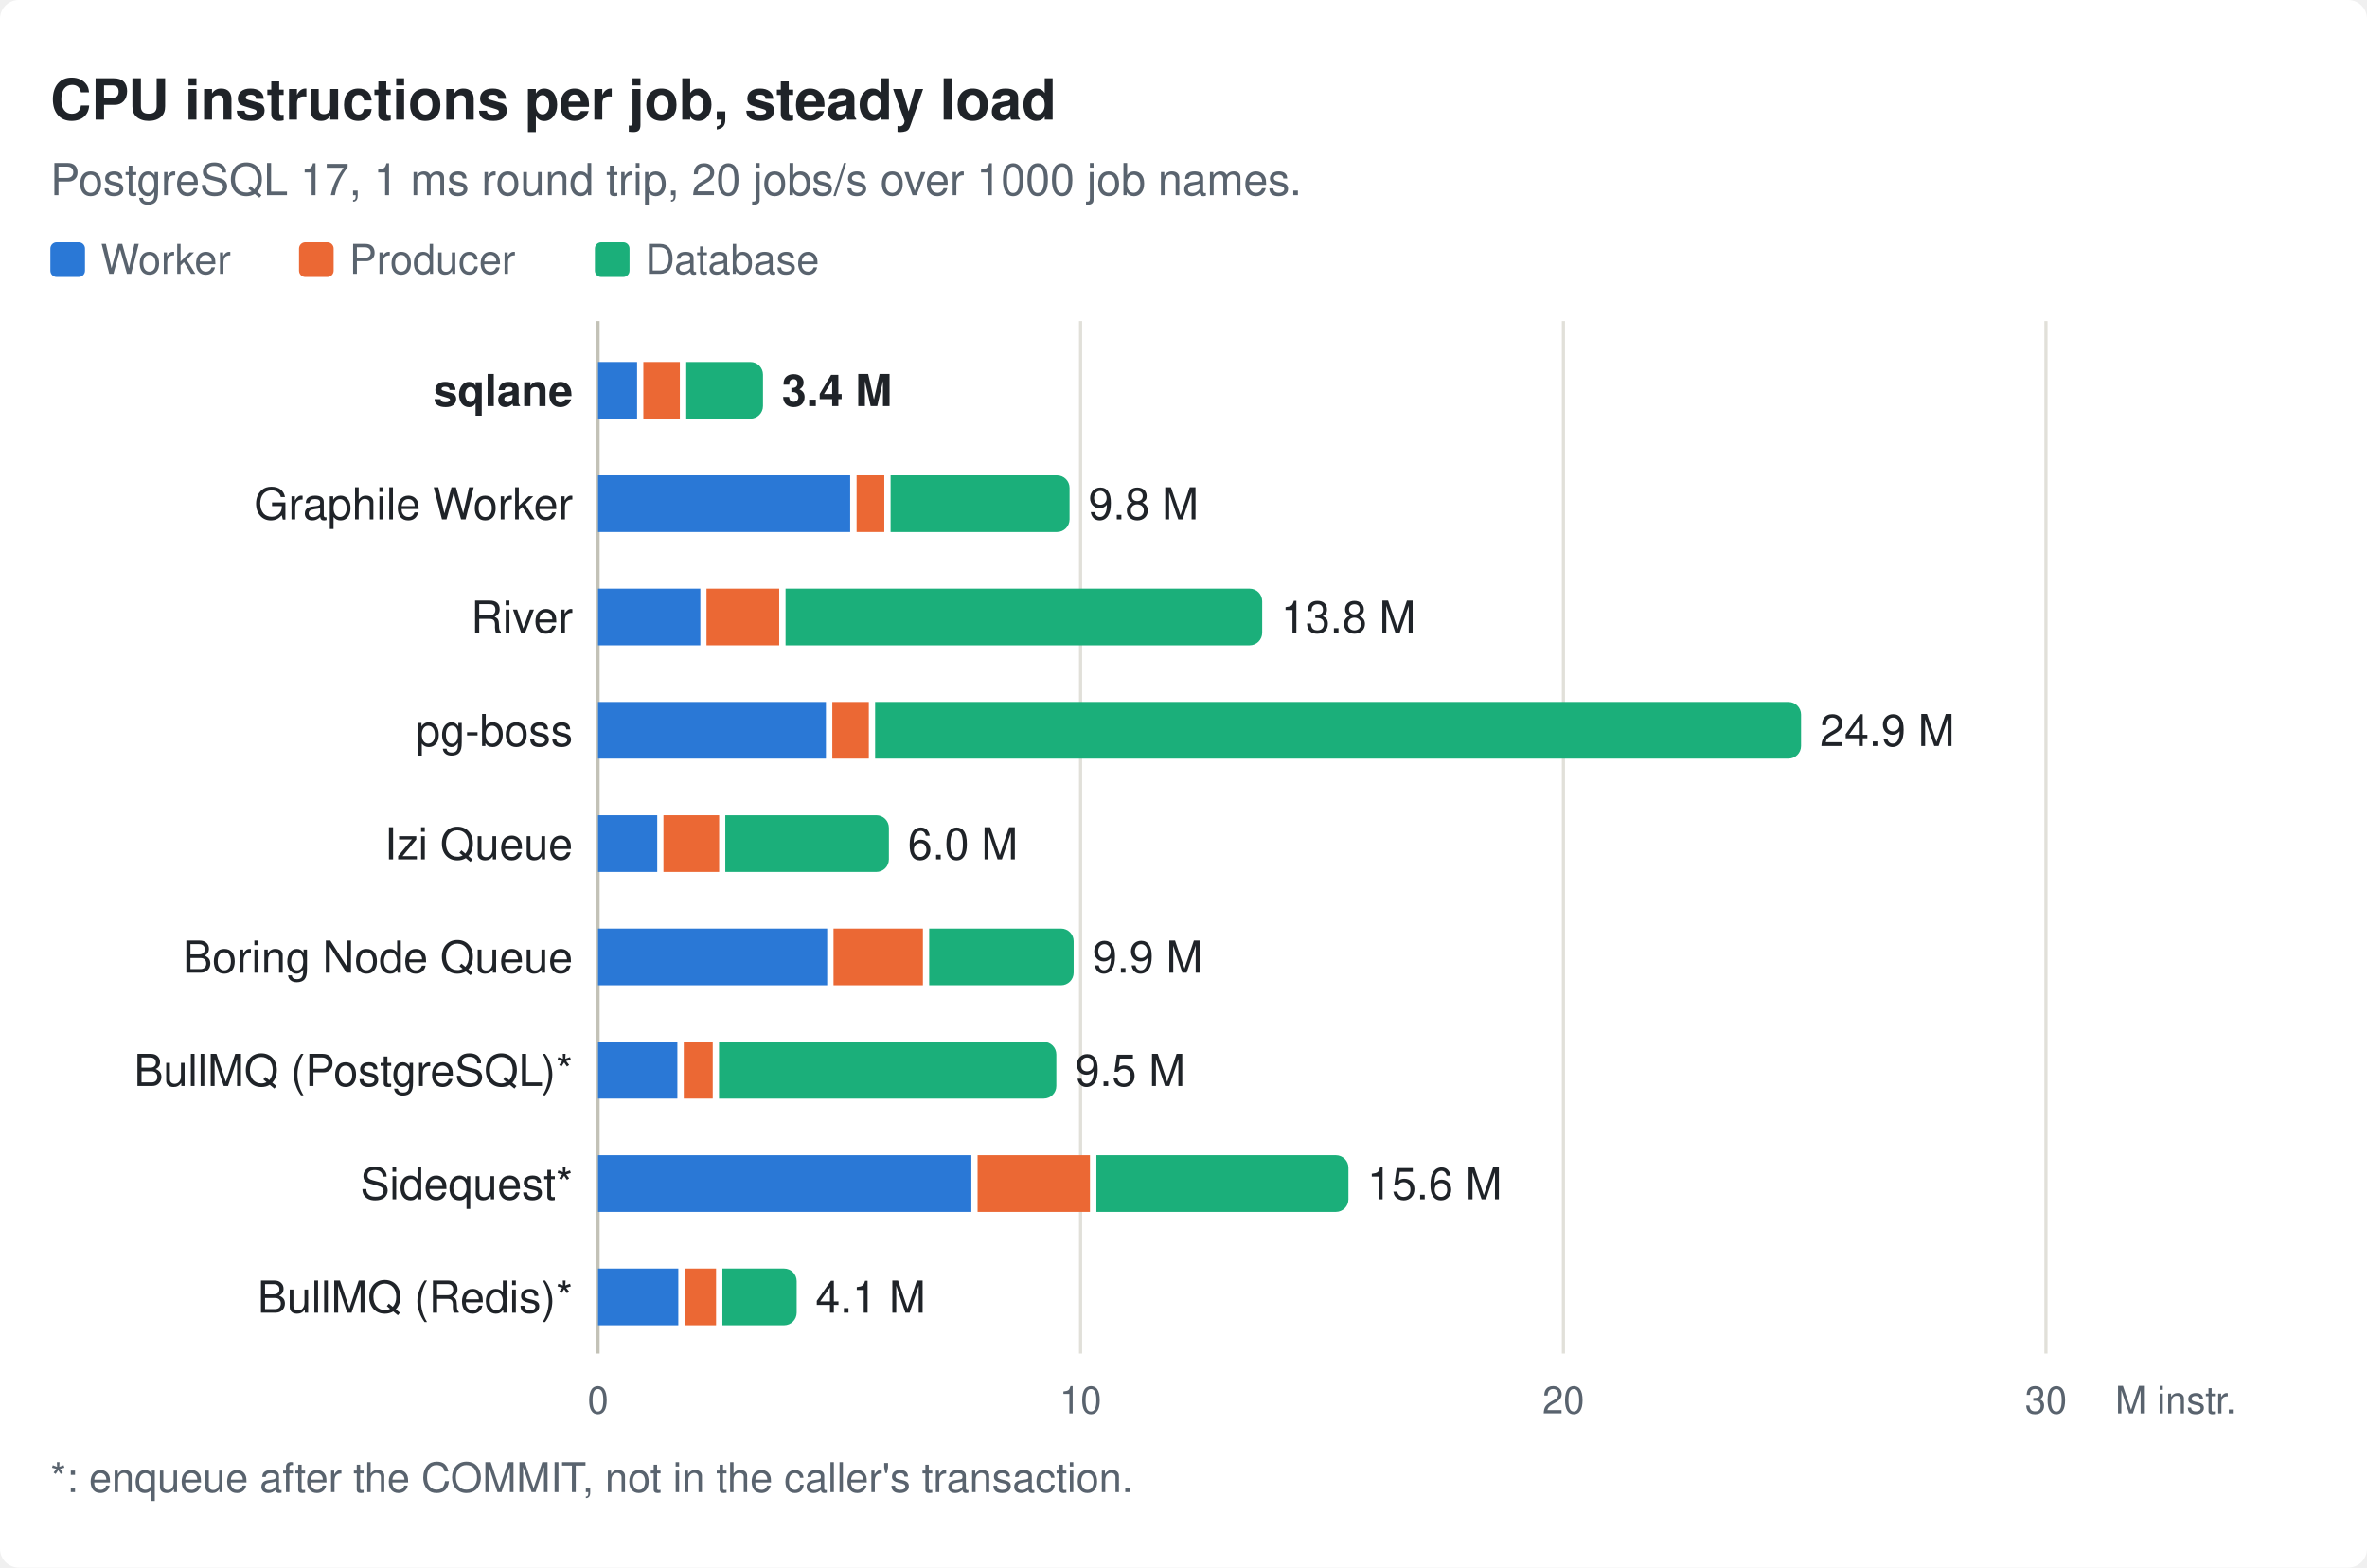
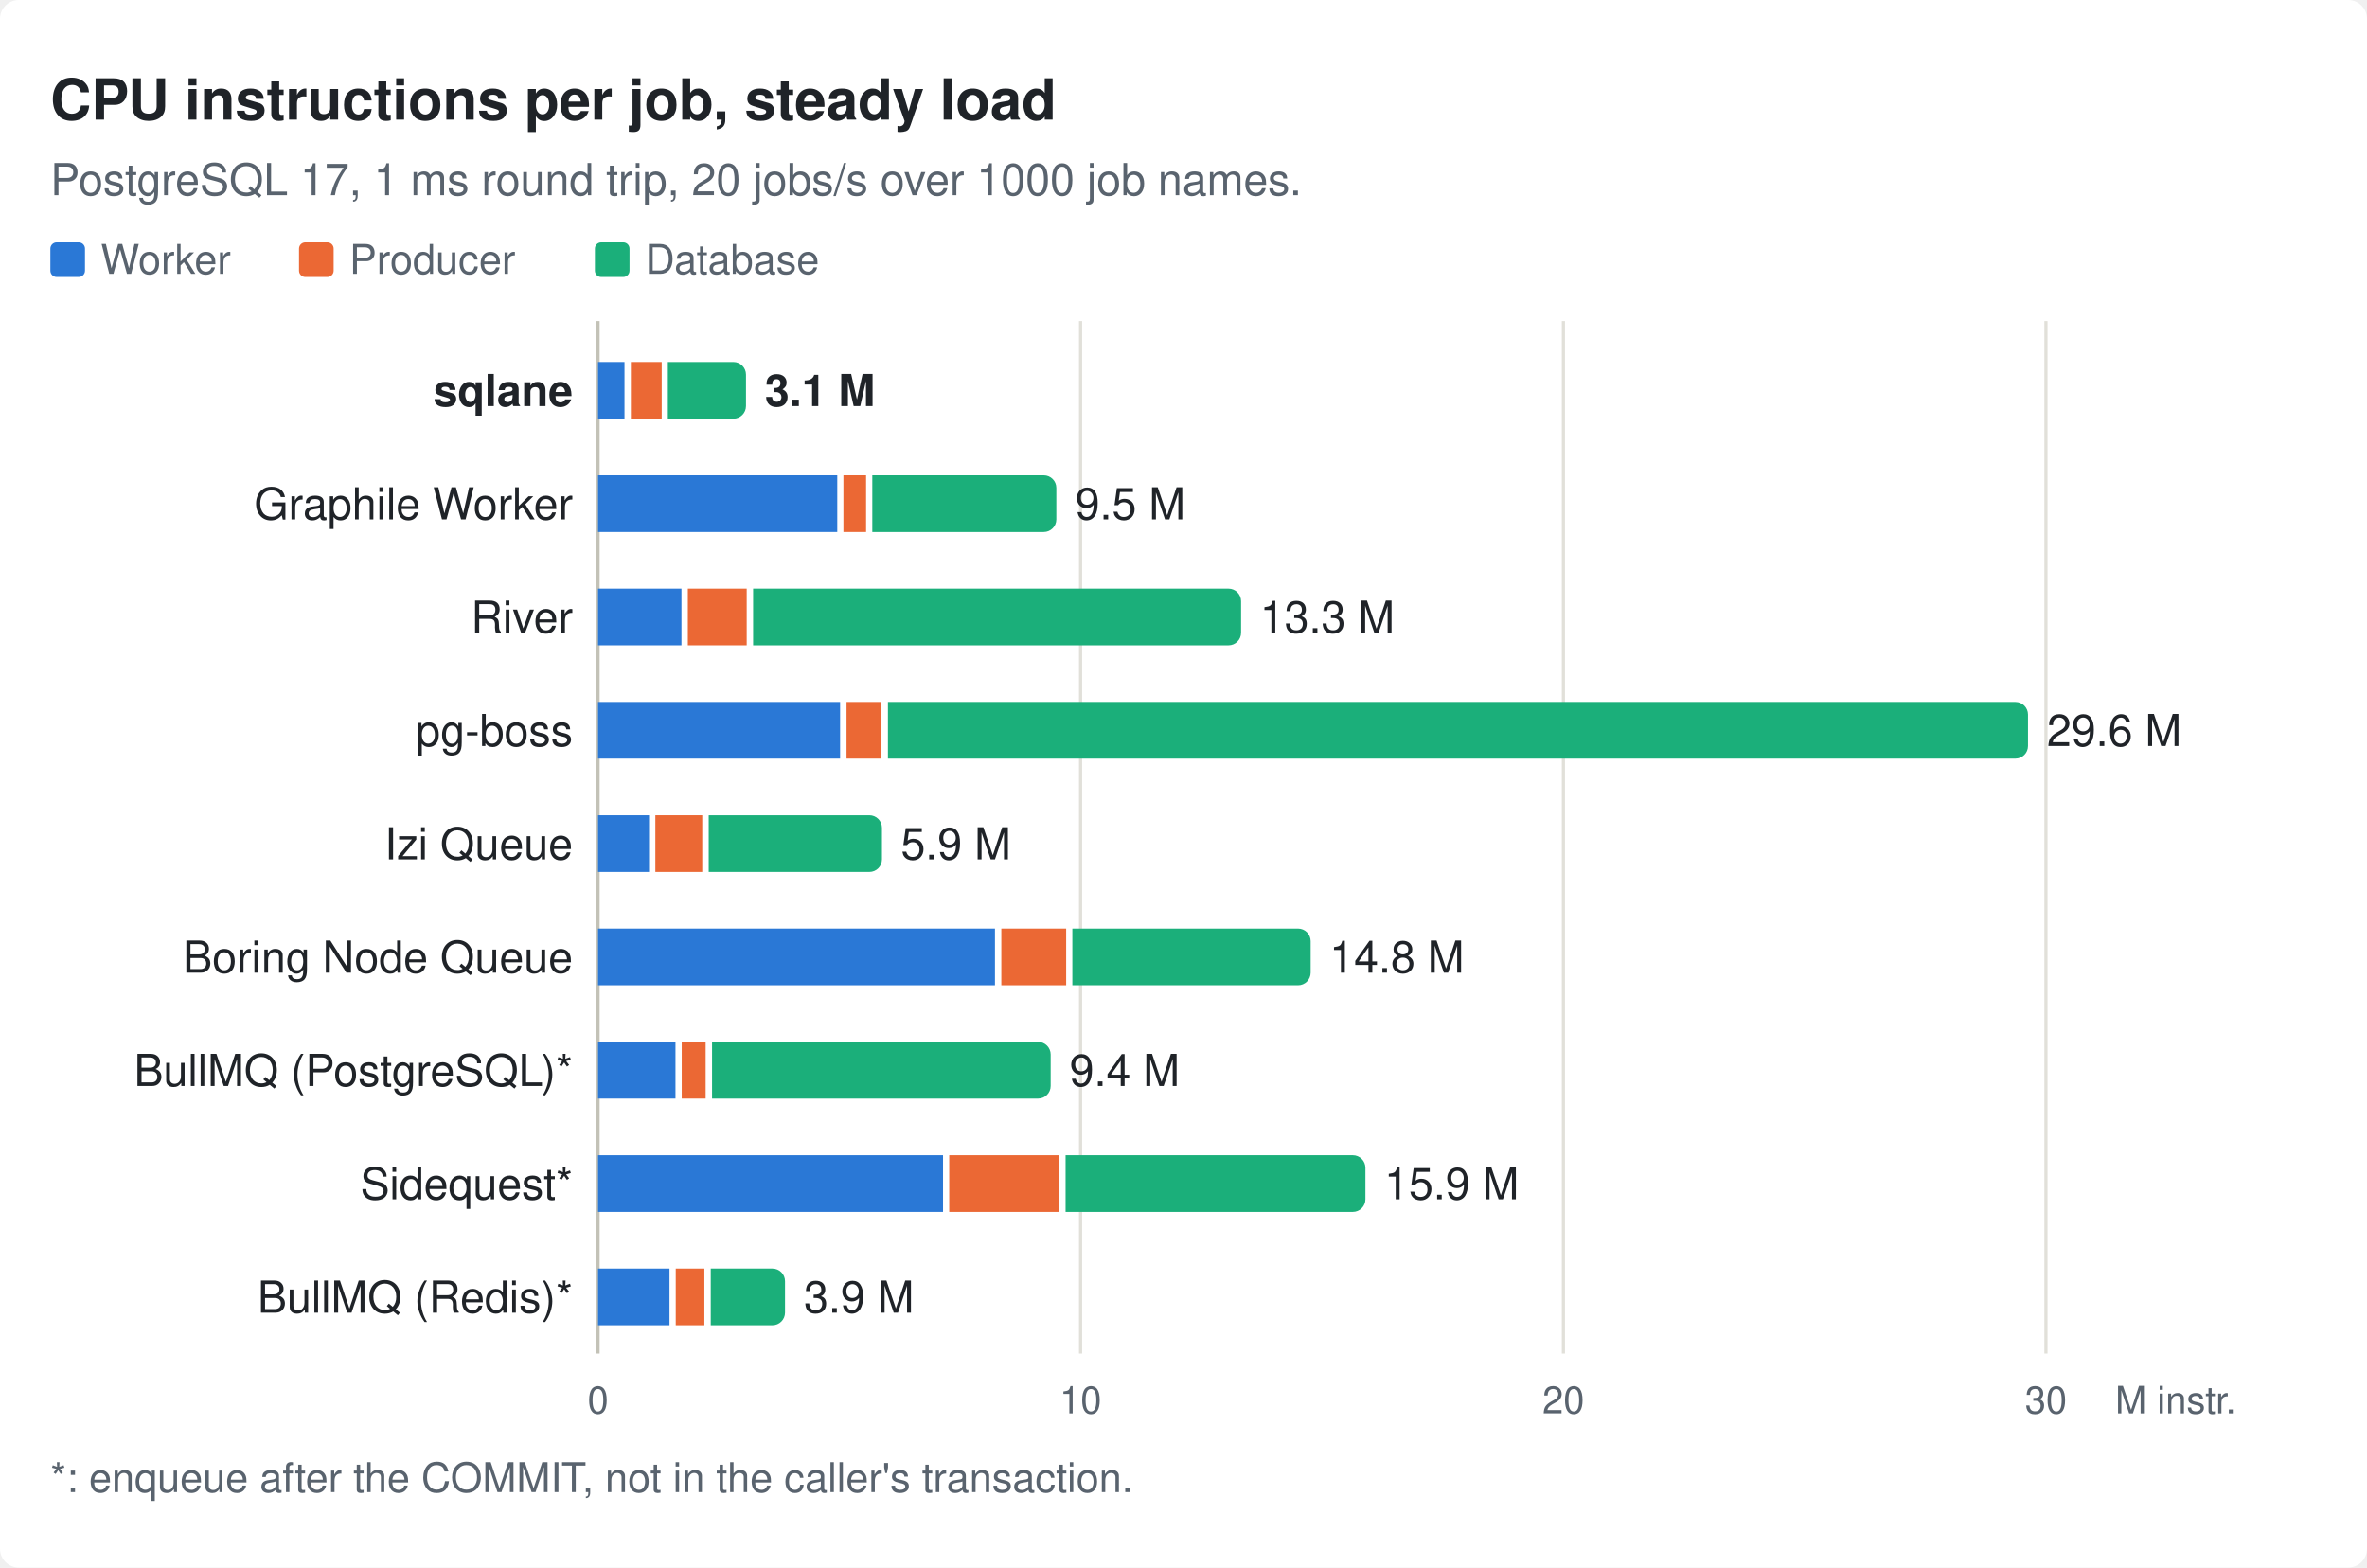
<svg xmlns="http://www.w3.org/2000/svg" width="752" height="498" viewBox="0 0 752 498" font-family="-apple-system, BlinkMacSystemFont, 'Segoe UI', Helvetica, Arial, sans-serif" role="img" aria-label="CPU instructions per job, steady load">
  <rect width="752" height="498" rx="6" fill="#ffffff" />
  <g transform="translate(16 16)">
    <text x="0" y="22" font-size="18" font-weight="600" fill="#1f2328">CPU instructions per job, steady load</text>
    <text x="0" y="46" font-size="14" fill="#59636e">PostgreSQL 17, 1 ms round trip, 20 jobs/s over 1000 job names.</text>
    <rect x="0" y="61" width="11" height="11" rx="2" fill="#2a78d6" />
    <text x="16" y="71" font-size="13" fill="#59636e">Worker</text>
    <rect x="79" y="61" width="11" height="11" rx="2" fill="#eb6834" />
    <text x="95" y="71" font-size="13" fill="#59636e">Producer</text>
    <rect x="173" y="61" width="11" height="11" rx="2" fill="#1baf7a" />
    <text x="189" y="71" font-size="13" fill="#59636e">Database</text>
    <line x1="174.0" y1="86" x2="174.0" y2="414" stroke="#c3c2b7" />
    <text x="174.0" y="433" font-size="12" fill="#59636e" text-anchor="middle">0</text>
    <line x1="327.3" y1="86" x2="327.3" y2="414" stroke="#e1e0d9" />
    <text x="327.3" y="433" font-size="12" fill="#59636e" text-anchor="middle">10</text>
    <line x1="480.7" y1="86" x2="480.7" y2="414" stroke="#e1e0d9" />
    <text x="480.7" y="433" font-size="12" fill="#59636e" text-anchor="middle">20</text>
    <line x1="634.0" y1="86" x2="634.0" y2="414" stroke="#e1e0d9" />
    <text x="634.0" y="433" font-size="12" fill="#59636e" text-anchor="middle">30</text>
    <text x="656" y="433" font-size="12" fill="#59636e">M instr.</text>
    <text x="0" y="458" font-size="13" fill="#59636e">*: enqueue after the COMMIT, not in the caller's transaction.</text>
    <text x="166" y="113" font-size="14" fill="#1f2328" text-anchor="end" font-weight="600">sqlane</text>
-     <rect x="174" y="99" width="12.4" height="18" fill="#2a78d6" />
-     <rect x="188.387" y="99" width="11.6" height="18" fill="#eb6834" />
-     <path d="M202.015,99H222.4A4,4 0 0 1 226.4,103V113A4,4 0 0 1 222.4,117H202.015Z" fill="#1baf7a" />
-     <text x="232.4" y="113" font-size="14" fill="#1f2328" font-weight="600">3.4 M</text>
+     <rect x="174" y="99" width="8.4" height="18" fill="#2a78d6" />
+     <rect x="184.424" y="99" width="9.8" height="18" fill="#eb6834" />
+     <path d="M196.175,99H217.0A4,4 0 0 1 221.0,103V113A4,4 0 0 1 217.0,117H196.175Z" fill="#1baf7a" />
+     <text x="227.0" y="113" font-size="14" fill="#1f2328" font-weight="600">3.1 M</text>
    <text x="166" y="149" font-size="14" fill="#1f2328" text-anchor="end">Graphile Worker</text>
-     <rect x="174" y="135" width="80.1" height="18" fill="#2a78d6" />
-     <rect x="256.141" y="135" width="8.8" height="18" fill="#eb6834" />
-     <path d="M266.94,135H319.8A4,4 0 0 1 323.8,139V149A4,4 0 0 1 319.8,153H266.94Z" fill="#1baf7a" />
-     <text x="329.8" y="149" font-size="14" fill="#1f2328">9.8 M</text>
+     <rect x="174" y="135" width="76.0" height="18" fill="#2a78d6" />
+     <rect x="251.956" y="135" width="7.2" height="18" fill="#eb6834" />
+     <path d="M261.129,135H315.6A4,4 0 0 1 319.6,139V149A4,4 0 0 1 315.6,153H261.129Z" fill="#1baf7a" />
+     <text x="325.6" y="149" font-size="14" fill="#1f2328">9.5 M</text>
    <text x="166" y="185" font-size="14" fill="#1f2328" text-anchor="end">River</text>
-     <rect x="174" y="171" width="32.5" height="18" fill="#2a78d6" />
-     <rect x="208.454" y="171" width="23.1" height="18" fill="#eb6834" />
-     <path d="M233.57,171H381.0A4,4 0 0 1 385.0,175V185A4,4 0 0 1 381.0,189H233.57Z" fill="#1baf7a" />
-     <text x="391.0" y="185" font-size="14" fill="#1f2328">13.8 M</text>
+     <rect x="174" y="171" width="26.5" height="18" fill="#2a78d6" />
+     <rect x="202.527" y="171" width="18.7" height="18" fill="#eb6834" />
+     <path d="M223.265,171H374.3A4,4 0 0 1 378.3,175V185A4,4 0 0 1 374.3,189H223.265Z" fill="#1baf7a" />
+     <text x="384.3" y="185" font-size="14" fill="#1f2328">13.3 M</text>
    <text x="166" y="221" font-size="14" fill="#1f2328" text-anchor="end">pg-boss</text>
-     <rect x="174" y="207" width="72.4" height="18" fill="#2a78d6" />
-     <rect x="248.425" y="207" width="11.6" height="18" fill="#eb6834" />
-     <path d="M262.022,207H552.2A4,4 0 0 1 556.2,211V221A4,4 0 0 1 552.2,225H262.022Z" fill="#1baf7a" />
-     <text x="562.2" y="221" font-size="14" fill="#1f2328">24.9 M</text>
+     <rect x="174" y="207" width="76.9" height="18" fill="#2a78d6" />
+     <rect x="252.946" y="207" width="11.1" height="18" fill="#eb6834" />
+     <path d="M266.095,207H624.3A4,4 0 0 1 628.3,211V221A4,4 0 0 1 624.3,225H266.095Z" fill="#1baf7a" />
+     <text x="634.3" y="221" font-size="14" fill="#1f2328">29.6 M</text>
    <text x="166" y="257" font-size="14" fill="#1f2328" text-anchor="end">Izi Queue</text>
-     <rect x="174" y="243" width="18.8" height="18" fill="#2a78d6" />
-     <rect x="194.772" y="243" width="17.7" height="18" fill="#eb6834" />
-     <path d="M214.424,243H262.4A4,4 0 0 1 266.4,247V257A4,4 0 0 1 262.4,261H214.424Z" fill="#1baf7a" />
-     <text x="272.4" y="257" font-size="14" fill="#1f2328">6.0 M</text>
+     <rect x="174" y="243" width="16.2" height="18" fill="#2a78d6" />
+     <rect x="192.207" y="243" width="14.9" height="18" fill="#eb6834" />
+     <path d="M209.157,243H260.2A4,4 0 0 1 264.2,247V257A4,4 0 0 1 260.2,261H209.157Z" fill="#1baf7a" />
+     <text x="270.2" y="257" font-size="14" fill="#1f2328">5.9 M</text>
    <text x="166" y="293" font-size="14" fill="#1f2328" text-anchor="end">Boring Node Queue</text>
-     <rect x="174" y="279" width="72.8" height="18" fill="#2a78d6" />
-     <rect x="248.808" y="279" width="28.4" height="18" fill="#eb6834" />
-     <path d="M279.199,279H321.1A4,4 0 0 1 325.1,283V293A4,4 0 0 1 321.1,297H279.199Z" fill="#1baf7a" />
-     <text x="331.1" y="293" font-size="14" fill="#1f2328">9.9 M</text>
+     <rect x="174" y="279" width="126.1" height="18" fill="#2a78d6" />
+     <rect x="302.123" y="279" width="20.6" height="18" fill="#eb6834" />
+     <path d="M324.688,279H396.4A4,4 0 0 1 400.4,283V293A4,4 0 0 1 396.4,297H324.688Z" fill="#1baf7a" />
+     <text x="406.4" y="293" font-size="14" fill="#1f2328">14.8 M</text>
    <text x="166" y="329" font-size="14" fill="#1f2328" text-anchor="end">BullMQ (PostgreSQL)*</text>
-     <rect x="174" y="315" width="25.2" height="18" fill="#2a78d6" />
-     <rect x="201.235" y="315" width="9.2" height="18" fill="#eb6834" />
-     <path d="M212.431,315H315.6A4,4 0 0 1 319.6,319V329A4,4 0 0 1 315.6,333H212.431Z" fill="#1baf7a" />
-     <text x="325.6" y="329" font-size="14" fill="#1f2328">9.5 M</text>
+     <rect x="174" y="315" width="24.6" height="18" fill="#2a78d6" />
+     <rect x="200.584" y="315" width="7.6" height="18" fill="#eb6834" />
+     <path d="M210.22,315H313.8A4,4 0 0 1 317.8,319V329A4,4 0 0 1 313.8,333H210.22Z" fill="#1baf7a" />
+     <text x="323.8" y="329" font-size="14" fill="#1f2328">9.4 M</text>
    <text x="166" y="365" font-size="14" fill="#1f2328" text-anchor="end">Sidequest*</text>
-     <rect x="174" y="351" width="118.6" height="18" fill="#2a78d6" />
-     <rect x="294.579" y="351" width="35.7" height="18" fill="#eb6834" />
-     <path d="M332.318,351H408.4A4,4 0 0 1 412.4,355V365A4,4 0 0 1 408.4,369H332.318Z" fill="#1baf7a" />
-     <text x="418.4" y="365" font-size="14" fill="#1f2328">15.6 M</text>
+     <rect x="174" y="351" width="109.6" height="18" fill="#2a78d6" />
+     <rect x="285.569" y="351" width="35.0" height="18" fill="#eb6834" />
+     <path d="M322.537,351H413.8A4,4 0 0 1 417.8,355V365A4,4 0 0 1 413.8,369H322.537Z" fill="#1baf7a" />
+     <text x="423.8" y="365" font-size="14" fill="#1f2328">15.9 M</text>
    <text x="166" y="401" font-size="14" fill="#1f2328" text-anchor="end">BullMQ (Redis)*</text>
-     <rect x="174" y="387" width="25.5" height="18" fill="#2a78d6" />
-     <rect x="201.492" y="387" width="10.0" height="18" fill="#eb6834" />
-     <path d="M213.503,387H233.1A4,4 0 0 1 237.1,391V401A4,4 0 0 1 233.1,405H213.503Z" fill="#1baf7a" />
-     <text x="243.1" y="401" font-size="14" fill="#1f2328">4.1 M</text>
+     <rect x="174" y="387" width="22.7" height="18" fill="#2a78d6" />
+     <rect x="198.684" y="387" width="9.1" height="18" fill="#eb6834" />
+     <path d="M209.805,387H229.4A4,4 0 0 1 233.4,391V401A4,4 0 0 1 229.4,405H209.805Z" fill="#1baf7a" />
+     <text x="239.4" y="401" font-size="14" fill="#1f2328">3.9 M</text>
  </g>
</svg>
